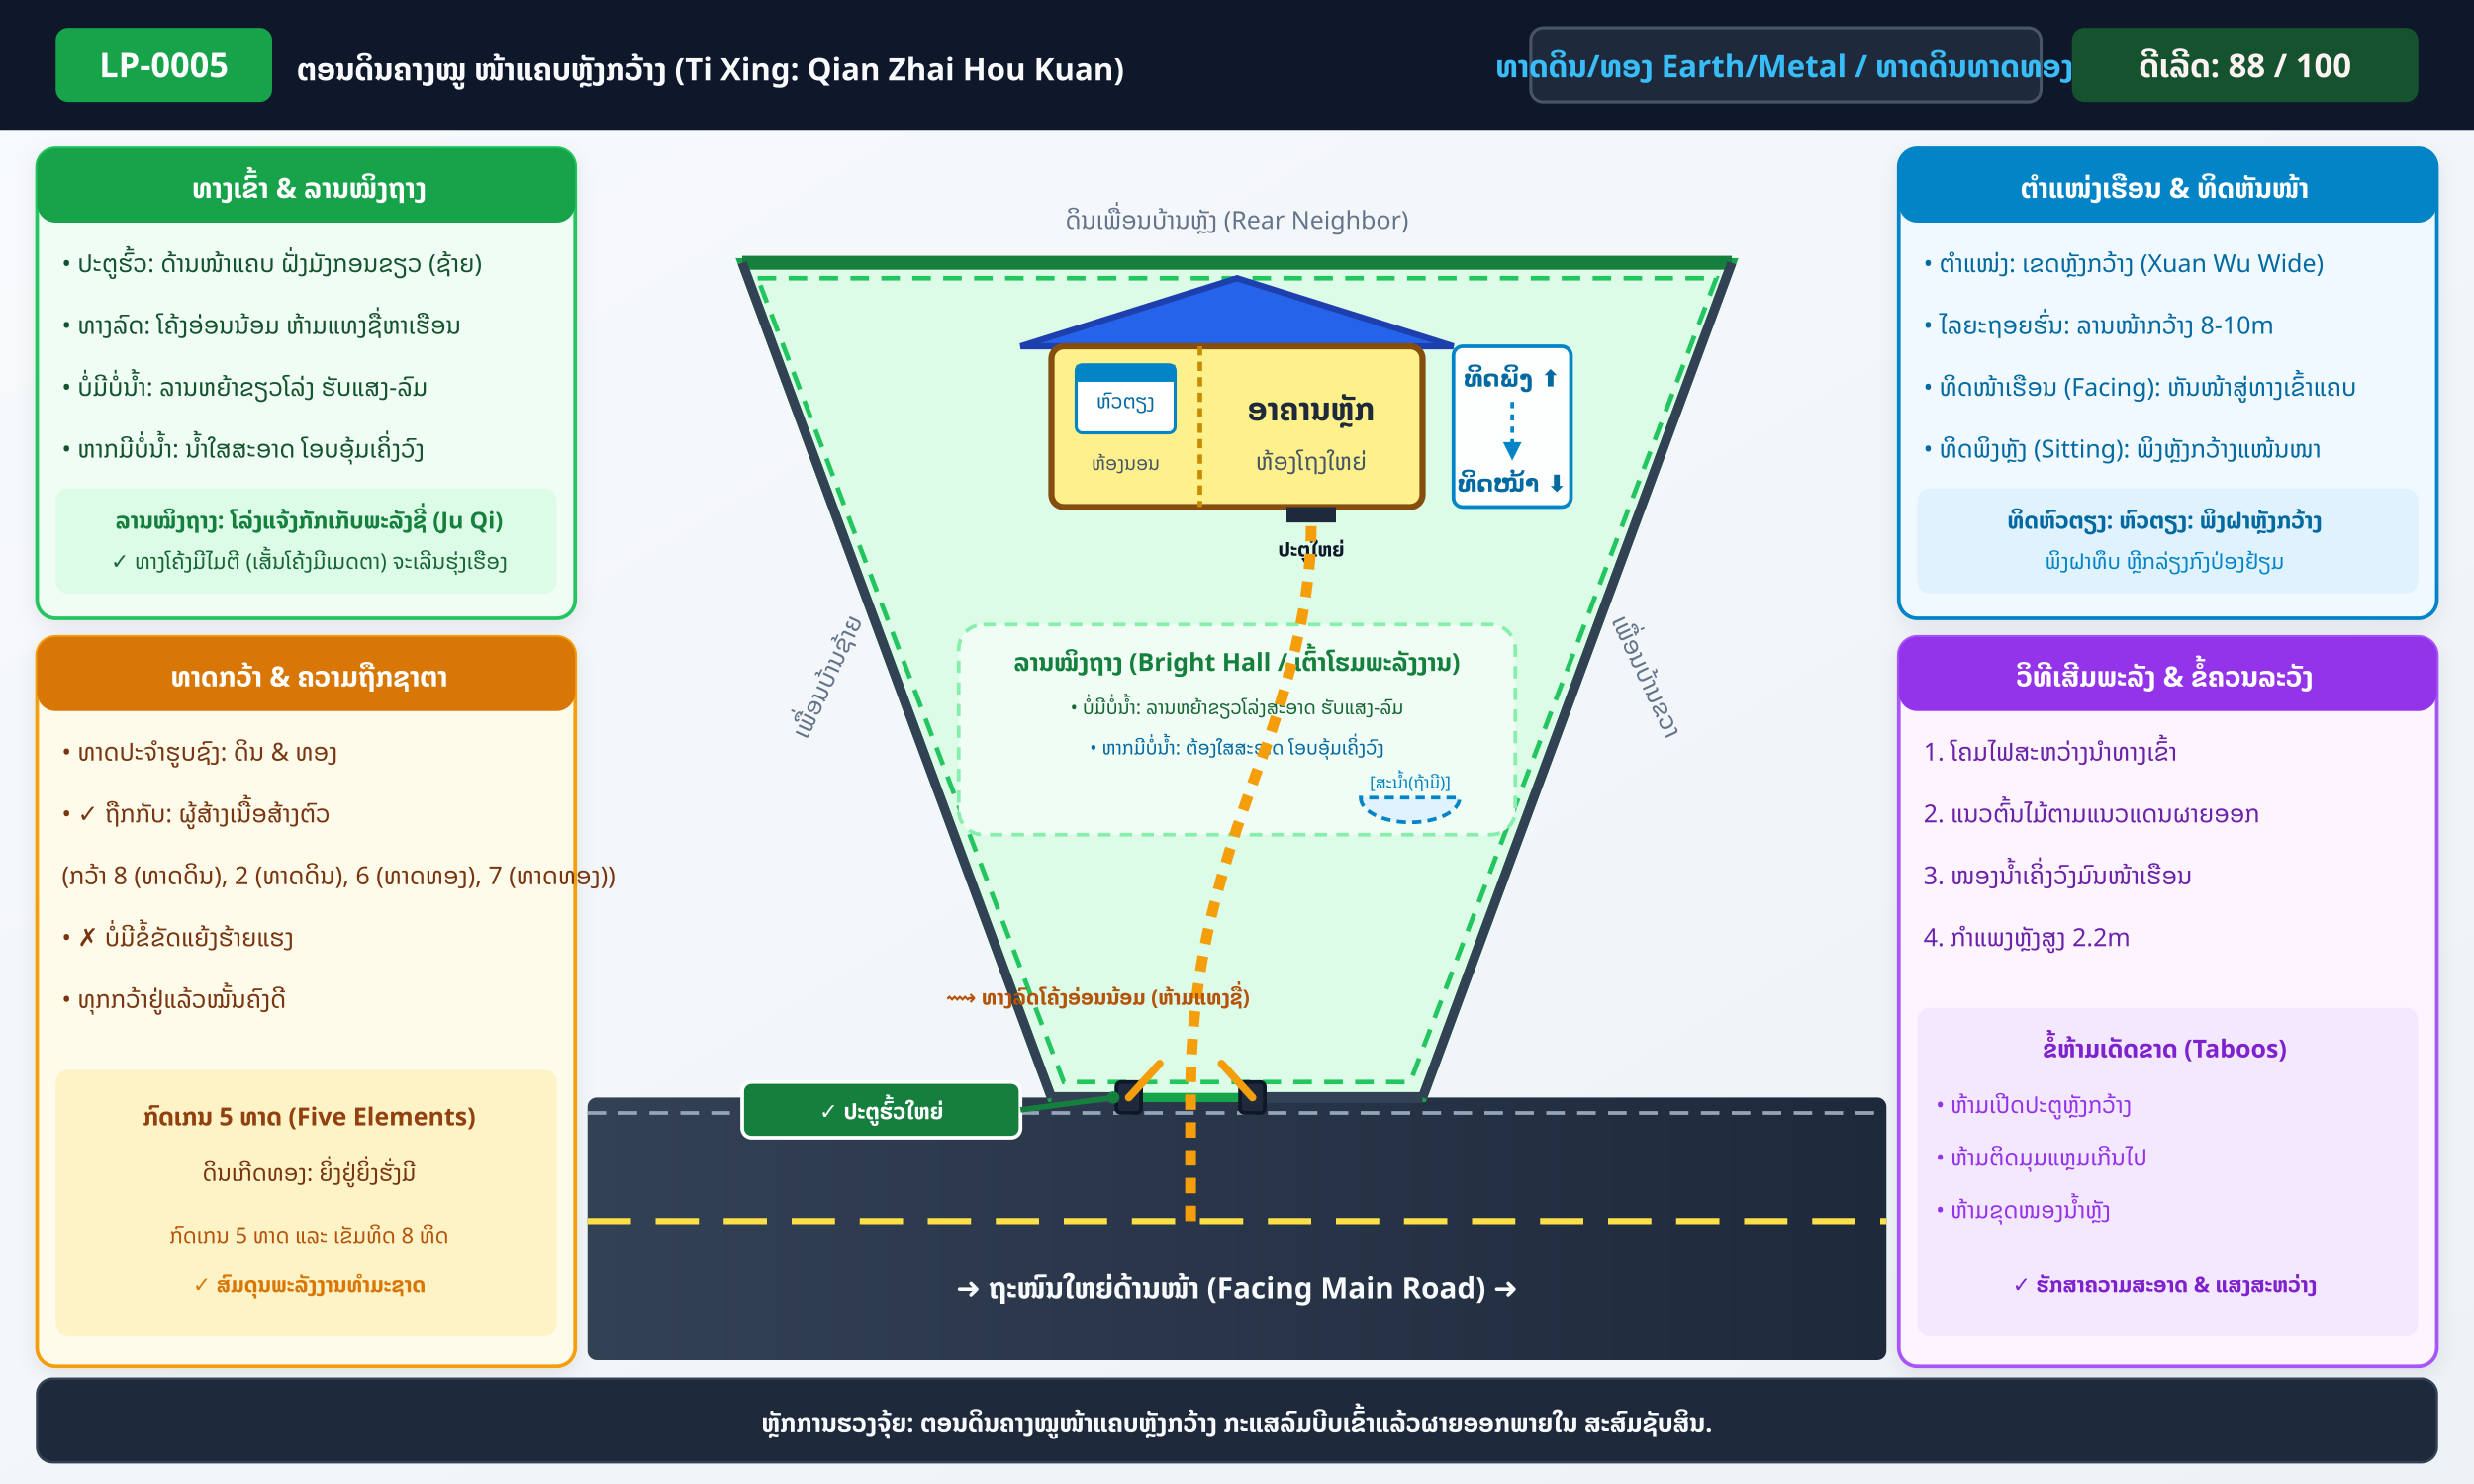
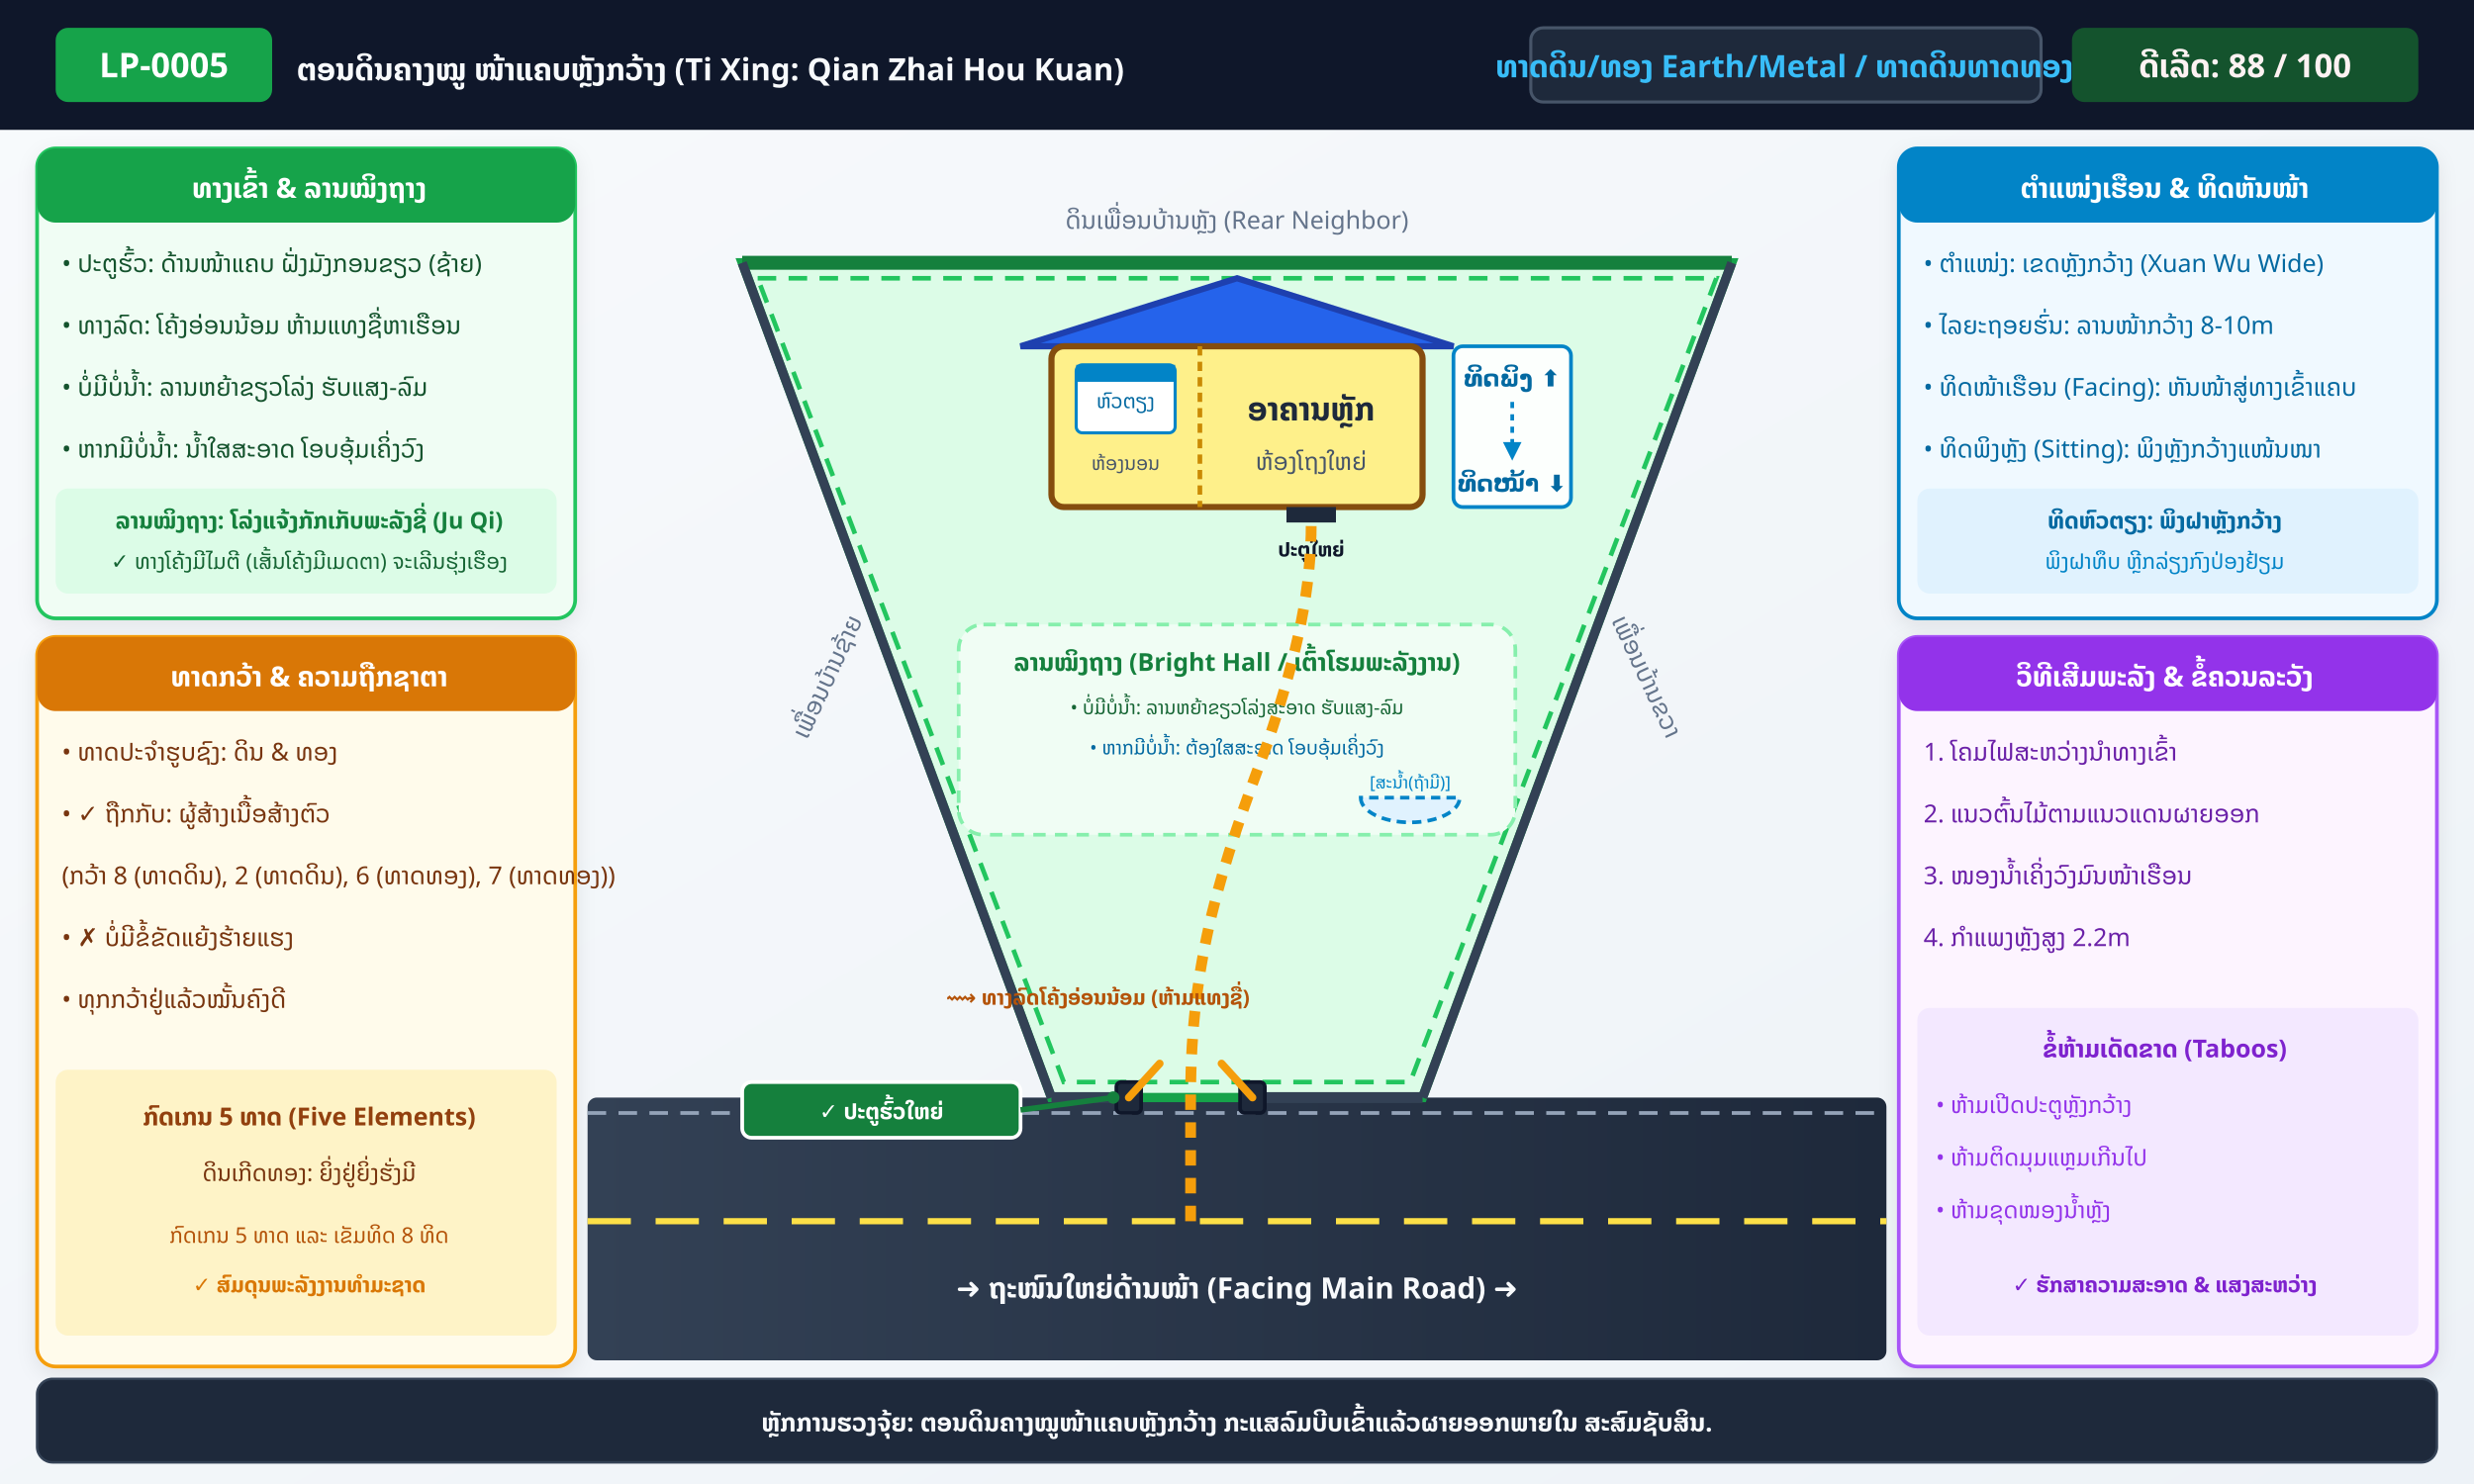
<svg xmlns="http://www.w3.org/2000/svg" viewBox="0 0 800 480" width="800" height="480">
  <defs>
    <linearGradient id="bgGrad" x1="0%" y1="0%" x2="100%" y2="100%">
      <stop offset="0%" stop-color="#F8FAFC" />
      <stop offset="100%" stop-color="#EDF2F7" />
    </linearGradient>
    <linearGradient id="roadGrad" x1="0%" y1="0%" x2="100%" y2="0%">
      <stop offset="0%" stop-color="#334155" />
      <stop offset="100%" stop-color="#1E293B" />
    </linearGradient>
    <filter id="shadow" x="-5%" y="-5%" width="110%" height="110%">
      <feDropShadow dx="0" dy="2" stdDeviation="3" flood-opacity="0.08" />
    </filter>
  </defs>
  <rect width="800" height="480" fill="url(#bgGrad)" />
  <rect x="0" y="0" width="800" height="42" fill="#0F172A" />
  <rect x="18" y="9" width="70" height="24" rx="4" fill="#16A34A" />
  <text x="53" y="25" font-family="'Segoe UI', sans-serif" font-weight="bold" font-size="11" fill="#FFFFFF" text-anchor="middle">LP-0005</text>
  <text x="96" y="26" font-family="'Noto Sans Lao', 'Segoe UI', sans-serif" font-weight="bold" font-size="10" fill="#F8FAFC">ຕອນດິນຄາງໝູ ໜ້າແຄບຫຼັງກວ້າງ (Ti Xing: Qian Zhai Hou Kuan)</text>
  <rect x="495" y="9" width="165" height="24" rx="4" fill="#1E293B" stroke="#475569" stroke-width="1" />
  <text x="577" y="25" font-family="'Noto Sans Lao', 'Segoe UI', sans-serif" font-weight="bold" font-size="10" fill="#38BDF8" text-anchor="middle">ທາດດິນ/ທອງ Earth/Metal / ທາດດິນທາດທອງ</text>
  <rect x="670" y="9" width="112" height="24" rx="4" fill="#14532D" />
  <text x="726" y="25" font-family="'Noto Sans Lao', 'Segoe UI', sans-serif" font-weight="bold" font-size="10.5" fill="#FEF2F2" text-anchor="middle">ດີເລີດ: 88 / 100</text>
  <rect x="12" y="48" width="174" height="152" rx="6" fill="#F0FDF4" stroke="#22C55E" stroke-width="1.2" filter="url(#shadow)" />
  <rect x="12" y="48" width="174" height="24" rx="6" fill="#16A34A" />
  <text x="100" y="64" font-family="'Noto Sans Lao', 'Segoe UI', sans-serif" font-weight="bold" font-size="9" fill="#FFFFFF" text-anchor="middle">ທາງເຂົ້າ &amp; ລານໝິງຖາງ</text>
  <text x="20" y="88" font-family="'Noto Sans Lao', 'Segoe UI', sans-serif" font-size="8" fill="#14532D">• ປະຕູຮົ້ວ: ດ້ານໜ້າແຄບ ຝັ່ງມັງກອນຂຽວ (ຊ້າຍ)</text>
  <text x="20" y="108" font-family="'Noto Sans Lao', 'Segoe UI', sans-serif" font-size="8" fill="#14532D">• ທາງລົດ: ໂຄ້ງອ່ອນນ້ອມ ຫ້າມແທງຊື່ຫາເຮືອນ</text>
  <text x="20" y="128" font-family="'Noto Sans Lao', 'Segoe UI', sans-serif" font-size="8" fill="#14532D">• ບໍ່ມີບໍ່ນ້ຳ: ລານຫຍ້າຂຽວໂລ່ງ ຮັບແສງ-ລົມ</text>
  <text x="20" y="148" font-family="'Noto Sans Lao', 'Segoe UI', sans-serif" font-size="8" fill="#14532D">• ຫາກມີບໍ່ນ້ຳ: ນ້ຳໃສສະອາດ ໂອບອຸ້ມເຄິ່ງວົງ</text>
  <rect x="18" y="158" width="162" height="34" rx="4" fill="#DCFCE7" />
  <text x="100" y="171" font-family="'Noto Sans Lao', 'Segoe UI', sans-serif" font-weight="bold" font-size="7.5" fill="#15803D" text-anchor="middle">ລານໝິງຖາງ: ໂລ່ງແຈ້ງກັກເກັບພະລັງຊີ່ (Ju Qi)</text>
  <text x="100" y="184" font-family="'Noto Sans Lao', 'Segoe UI', sans-serif" font-size="7" fill="#166534" text-anchor="middle">✓ ທາງໂຄ້ງມີໄມຕີ (ເສັ້ນໂຄ້ງມີເມດຕາ) ຈະເລີນຮຸ່ງເຮືອງ</text>
  <rect x="12" y="206" width="174" height="236" rx="6" fill="#FFFBEB" stroke="#F59E0B" stroke-width="1.2" filter="url(#shadow)" />
  <rect x="12" y="206" width="174" height="24" rx="6" fill="#D97706" />
  <text x="100" y="222" font-family="'Noto Sans Lao', 'Segoe UI', sans-serif" font-weight="bold" font-size="9" fill="#FFFFFF" text-anchor="middle">ທາດກວ້າ &amp; ຄວາມຖືກຊາຕາ</text>
  <text x="20" y="246" font-family="'Noto Sans Lao', 'Segoe UI', sans-serif" font-size="8" fill="#78350F">• ທາດປະຈຳຮູບຊົງ: ດິນ &amp; ທອງ</text>
  <text x="20" y="266" font-family="'Noto Sans Lao', 'Segoe UI', sans-serif" font-size="8" fill="#78350F">• ✓ ຖືກກັບ: ຜູ້ສ້າງເນື້ອສ້າງຕົວ</text>
  <text x="20" y="286" font-family="'Noto Sans Lao', 'Segoe UI', sans-serif" font-size="8" fill="#78350F">(ກວ້າ 8 (ທາດດິນ), 2 (ທາດດິນ), 6 (ທາດທອງ), 7 (ທາດທອງ))</text>
  <text x="20" y="306" font-family="'Noto Sans Lao', 'Segoe UI', sans-serif" font-size="8" fill="#78350F">• ✗ ບໍ່ມີຂໍ້ຂັດແຍ້ງຮ້າຍແຮງ</text>
  <text x="20" y="326" font-family="'Noto Sans Lao', 'Segoe UI', sans-serif" font-size="8" fill="#78350F">• ທຸກກວ້າຢູ່ແລ້ວໝັ້ນຄົງດີ</text>
  <rect x="18" y="346" width="162" height="86" rx="4" fill="#FEF3C7" />
  <text x="100" y="364" font-family="'Noto Sans Lao', 'Segoe UI', sans-serif" font-weight="bold" font-size="8" fill="#92400E" text-anchor="middle">ກົດເກນ 5 ທາດ (Five Elements)</text>
  <text x="100" y="382" font-family="'Noto Sans Lao', 'Segoe UI', sans-serif" font-size="7.5" fill="#78350F" text-anchor="middle">ດິນເກີດທອງ: ຍິ່ງຢູ່ຍິ່ງຮັ່ງມີ</text>
  <text x="100" y="402" font-family="'Noto Sans Lao', 'Segoe UI', sans-serif" font-size="7" fill="#B45309" text-anchor="middle">ກົດເກນ 5 ທາດ ແລະ ເຂັມທິດ 8 ທິດ</text>
  <text x="100" y="418" font-family="'Noto Sans Lao', 'Segoe UI', sans-serif" font-weight="bold" font-size="7" fill="#D97706" text-anchor="middle">✓ ສົມດຸນພະລັງງານທຳມະຊາດ</text>
  <rect x="614" y="48" width="174" height="152" rx="6" fill="#F0F9FF" stroke="#0284C7" stroke-width="1.2" filter="url(#shadow)" />
  <rect x="614" y="48" width="174" height="24" rx="6" fill="#0284C7" />
  <text x="700" y="64" font-family="'Noto Sans Lao', 'Segoe UI', sans-serif" font-weight="bold" font-size="9" fill="#FFFFFF" text-anchor="middle">ຕຳແໜ່ງເຮືອນ &amp; ທິດຫັນໜ້າ</text>
  <text x="622" y="88" font-family="'Noto Sans Lao', 'Segoe UI', sans-serif" font-size="8" fill="#0369A1">• ຕຳແໜ່ງ: ເຂດຫຼັງກວ້າງ (Xuan Wu Wide)</text>
  <text x="622" y="108" font-family="'Noto Sans Lao', 'Segoe UI', sans-serif" font-size="8" fill="#0369A1">• ໄລຍະຖອຍຮົ່ນ: ລານໜ້າກວ້າງ 8-10m</text>
  <text x="622" y="128" font-family="'Noto Sans Lao', 'Segoe UI', sans-serif" font-size="8" fill="#0369A1">• ທິດໜ້າເຮືອນ (Facing): ຫັນໜ້າສູ່ທາງເຂົ້າແຄບ</text>
  <text x="622" y="148" font-family="'Noto Sans Lao', 'Segoe UI', sans-serif" font-size="8" fill="#0369A1">• ທິດພິງຫຼັງ (Sitting): ພິງຫຼັງກວ້າງແໜ້ນໜາ</text>
  <rect x="620" y="158" width="162" height="34" rx="4" fill="#E0F2FE" />
-   <text x="700" y="171" font-family="'Noto Sans Lao', 'Segoe UI', sans-serif" font-weight="bold" font-size="7.5" fill="#0369A1" text-anchor="middle">ທິດຫົວຕຽງ: ຫົວຕຽງ: ພິງຝາຫຼັງກວ້າງ</text>
+   <text x="700" y="171" font-family="'Noto Sans Lao', 'Segoe UI', sans-serif" font-weight="bold" font-size="7.5" fill="#0369A1" text-anchor="middle">ທິດຫົວຕຽງ: ພິງຝາຫຼັງກວ້າງ</text>
  <text x="700" y="184" font-family="'Noto Sans Lao', 'Segoe UI', sans-serif" font-size="7" fill="#0284C7" text-anchor="middle">ພິງຝາທຶບ ຫຼີກລ່ຽງກົງປ່ອງຢ້ຽມ</text>
  <rect x="614" y="206" width="174" height="236" rx="6" fill="#FDF4FF" stroke="#A855F7" stroke-width="1.2" filter="url(#shadow)" />
  <rect x="614" y="206" width="174" height="24" rx="6" fill="#9333EA" />
  <text x="700" y="222" font-family="'Noto Sans Lao', 'Segoe UI', sans-serif" font-weight="bold" font-size="9" fill="#FFFFFF" text-anchor="middle">ວິທີເສີມພະລັງ &amp; ຂໍ້ຄວນລະວັງ</text>
  <text x="622" y="246" font-family="'Noto Sans Lao', 'Segoe UI', sans-serif" font-size="8" fill="#6B21A8">1. ໂຄມໄຟສະຫວ່າງນຳທາງເຂົ້າ</text>
  <text x="622" y="266" font-family="'Noto Sans Lao', 'Segoe UI', sans-serif" font-size="8" fill="#6B21A8">2. ແນວຕົ້ນໄມ້ຕາມແນວແດນຜາຍອອກ</text>
  <text x="622" y="286" font-family="'Noto Sans Lao', 'Segoe UI', sans-serif" font-size="8" fill="#6B21A8">3. ໜອງນ້ຳເຄິ່ງວົງມົນໜ້າເຮືອນ</text>
  <text x="622" y="306" font-family="'Noto Sans Lao', 'Segoe UI', sans-serif" font-size="8" fill="#6B21A8">4. ກຳແພງຫຼັງສູງ 2.2m</text>
  <rect x="620" y="326" width="162" height="106" rx="4" fill="#F3E8FF" />
  <text x="700" y="342" font-family="'Noto Sans Lao', 'Segoe UI', sans-serif" font-weight="bold" font-size="8" fill="#7E22CE" text-anchor="middle">ຂໍ້ຫ້າມເດັດຂາດ (Taboos)</text>
  <text x="626" y="360" font-family="'Noto Sans Lao', 'Segoe UI', sans-serif" font-size="7.5" fill="#9333EA">• ຫ້າມເປີດປະຕູຫຼັງກວ້າງ</text>
  <text x="626" y="377" font-family="'Noto Sans Lao', 'Segoe UI', sans-serif" font-size="7.5" fill="#9333EA">• ຫ້າມຕິດມຸມແຫຼມເກີນໄປ</text>
  <text x="626" y="394" font-family="'Noto Sans Lao', 'Segoe UI', sans-serif" font-size="7.5" fill="#9333EA">• ຫ້າມຂຸດໜອງນ້ຳຫຼັງ</text>
  <text x="700" y="418" font-family="'Noto Sans Lao', 'Segoe UI', sans-serif" font-weight="bold" font-size="7" fill="#7E22CE" text-anchor="middle">✓ ຮັກສາຄວາມສະອາດ &amp; ແສງສະຫວ່າງ</text>
  <rect x="190" y="355" width="420" height="85" fill="url(#roadGrad)" rx="3" />
  <line x1="190" y1="395" x2="610" y2="395" stroke="#FDE047" stroke-width="2" stroke-dasharray="14,8" />
  <line x1="190" y1="360" x2="610" y2="360" stroke="#94A3B8" stroke-width="1.2" stroke-dasharray="6,4" />
  <text x="400" y="420" font-family="'Noto Sans Lao', 'Segoe UI', sans-serif" font-weight="bold" font-size="9.5" fill="#F8FAFC" text-anchor="middle">➜ ຖະໜົນໃຫຍ່ດ້ານໜ້າ (Facing Main Road) ➜</text>
  <g>
    <text x="400" y="74" font-family="'Noto Sans Lao', 'Segoe UI', sans-serif" font-size="8" fill="#64748B" text-anchor="middle">ດິນເພື່ອນບ້ານຫຼັງ (Rear Neighbor)</text>
    <text x="270" y="220" font-family="'Noto Sans Lao', 'Segoe UI', sans-serif" font-size="8" fill="#64748B" text-anchor="middle" transform="rotate(-65 270 220)">ເພື່ອນບ້ານຊ້າຍ</text>
    <text x="530" y="220" font-family="'Noto Sans Lao', 'Segoe UI', sans-serif" font-size="8" fill="#64748B" text-anchor="middle" transform="rotate(65 530 220)">ເພື່ອນບ້ານຂວາ</text>
    <polygon points="240,85 560,85 460,355 340,355" fill="#DCFCE7" stroke="#16A34A" stroke-width="3" />
    <polygon points="245,90 555,90 456,350 344,350" fill="none" stroke="#22C55E" stroke-width="1.5" stroke-dasharray="6,4" />
    <line x1="240" y1="85" x2="560" y2="85" stroke="#15803D" stroke-width="4.5" />
    <line x1="240" y1="85" x2="340" y2="355" stroke="#334155" stroke-width="3" />
    <line x1="560" y1="85" x2="460" y2="355" stroke="#334155" stroke-width="3" />
    <polygon points="330,112 400,90 470,112" fill="#2563EB" stroke="#1E40AF" stroke-width="2" />
    <rect x="340" y="112" width="120" height="52" fill="#FEF08A" stroke="#854D0E" stroke-width="2" rx="4" />
    <line x1="388" y1="112" x2="388" y2="164" stroke="#CA8A04" stroke-width="1.5" stroke-dasharray="3,2" />
    <rect x="348" y="118" width="32" height="22" rx="2" fill="#FFFFFF" stroke="#0284C7" stroke-width="1" />
    <rect x="348" y="118" width="32" height="5.5" fill="#0284C7" />
    <text x="364" y="132" font-family="'Noto Sans Lao', 'Segoe UI', sans-serif" font-size="6.5" fill="#0369A1" text-anchor="middle">ຫົວຕຽງ</text>
    <text x="364" y="152" font-family="'Noto Sans Lao', 'Segoe UI', sans-serif" font-size="6.2" fill="#475569" text-anchor="middle">ຫ້ອງນອນ</text>
    <text x="424" y="136" font-family="'Noto Sans Lao', 'Segoe UI', sans-serif" font-weight="bold" font-size="10.5" fill="#1E293B" text-anchor="middle">ອາຄານຫຼັກ</text>
    <text x="424" y="152" font-family="'Noto Sans Lao', 'Segoe UI', sans-serif" font-size="7.8" fill="#475569" text-anchor="middle">ຫ້ອງໂຖງໃຫຍ່</text>
    <rect x="416" y="164" width="16" height="5" fill="#1E293B" />
    <text x="424" y="180" font-family="'Noto Sans Lao', 'Segoe UI', sans-serif" font-weight="bold" font-size="6.5" fill="#0F172A" text-anchor="middle">ປະຕູໃຫຍ່</text>
    <g transform="translate(470, 112)">
      <rect x="0" y="0" width="38" height="52" rx="3" fill="#FFFFFF" fill-opacity="0.92" stroke="#0284C7" stroke-width="1.2" />
      <text x="19" y="13" font-family="'Segoe UI', sans-serif" font-weight="bold" font-size="7.5" fill="#0369A1" text-anchor="middle">ທິດພິງ ⬆</text>
      <line x1="19" y1="18" x2="19" y2="35" stroke="#0284C7" stroke-width="1.2" stroke-dasharray="2,2" />
      <polygon points="19,37 16,31 22,31" fill="#0284C7" />
      <text x="19" y="47" font-family="'Segoe UI', sans-serif" font-weight="bold" font-size="7.5" fill="#0369A1" text-anchor="middle">ທິດໜ້າ ⬇</text>
    </g>
    <rect x="310" y="202" width="180" height="68" rx="8" fill="#F0FDF4" stroke="#86EFAC" stroke-width="1.2" stroke-dasharray="4,3" />
    <text x="400" y="217" font-family="'Noto Sans Lao', 'Segoe UI', sans-serif" font-weight="bold" font-size="8" fill="#15803D" text-anchor="middle">ລານໝິງຖາງ (Bright Hall / ເຕົ້າໂຮມພະລັງງານ)</text>
    <text x="400" y="231" font-family="'Noto Sans Lao', 'Segoe UI', sans-serif" font-size="6.2" fill="#166534" text-anchor="middle">• ບໍ່ມີບໍ່ນ້ຳ: ລານຫຍ້າຂຽວໂລ່ງສະອາດ ຮັບແສງ-ລົມ</text>
    <text x="400" y="244" font-family="'Noto Sans Lao', 'Segoe UI', sans-serif" font-size="6.2" fill="#0369A1" text-anchor="middle">• ຫາກມີບໍ່ນ້ຳ: ຕ້ອງໃສສະອາດ ໂອບອຸ້ມເຄິ່ງວົງ</text>
    <path d="M 440 258 A 16 8 0 0 0 472 258 Z" fill="#E0F2FE" stroke="#0284C7" stroke-width="1.2" stroke-dasharray="3,2" />
    <text x="456" y="255" font-family="'Noto Sans Lao', 'Segoe UI', sans-serif" font-size="5.5" fill="#0284C7" text-anchor="middle">[ສະນ້ຳ(ຖ້າມີ)]</text>
    <line x1="340" y1="355" x2="365" y2="355" stroke="#334155" stroke-width="3.5" />
    <line x1="405" y1="355" x2="460" y2="355" stroke="#334155" stroke-width="3.5" />
    <rect x="361" y="350" width="8" height="10" rx="1.5" fill="#1E293B" stroke="#0F172A" stroke-width="1.2" />
    <rect x="401" y="350" width="8" height="10" rx="1.5" fill="#1E293B" stroke="#0F172A" stroke-width="1.2" />
    <line x1="365" y1="355" x2="375" y2="344" stroke="#F59E0B" stroke-width="2.5" stroke-linecap="round" />
    <line x1="405" y1="355" x2="395" y2="344" stroke="#F59E0B" stroke-width="2.5" stroke-linecap="round" />
    <path d="M 385 395 L 385 355 C 385 310 395 280 410 240 C 420 210 424 190 424 169" fill="none" stroke="#F59E0B" stroke-width="3.5" stroke-dasharray="5,4" />
    <text x="355" y="325" font-family="'Noto Sans Lao', 'Segoe UI', sans-serif" font-weight="bold" font-size="6.8" fill="#B45309" text-anchor="middle">⟿ ທາງລົດໂຄ້ງອ່ອນນ້ອມ (ຫ້າມແທງຊື່)</text>
    <g transform="translate(240, 350)">
      <rect x="0" y="0" width="90" height="18" rx="3" fill="#15803D" stroke="#FFFFFF" stroke-width="1.2" />
      <text x="45" y="12" font-family="'Noto Sans Lao', 'Segoe UI', sans-serif" font-weight="bold" font-size="7.2" fill="#FFFFFF" text-anchor="middle">✓ ປະຕູຮົ້ວໃຫຍ່</text>
      <line x1="90" y1="9" x2="120" y2="5" stroke="#15803D" stroke-width="1.8" />
      <circle cx="120" cy="5" r="2" fill="#15803D" />
    </g>
  </g>
  <rect x="12" y="446" width="776" height="27" rx="5" fill="#1E293B" stroke="#334155" stroke-width="0.8" />
  <text x="400" y="463" font-family="'Noto Sans Lao', 'Segoe UI', sans-serif" font-weight="bold" font-size="8.2" fill="#F8FAFC" text-anchor="middle">ຫຼັກການຮວງຈຸ້ຍ: ຕອນດິນຄາງໝູໜ້າແຄບຫຼັງກວ້າງ ກະແສລົມບີບເຂົ້າແລ້ວຜາຍອອກພາຍໃນ ສະສົມຊັບສິນ.</text>
</svg>
